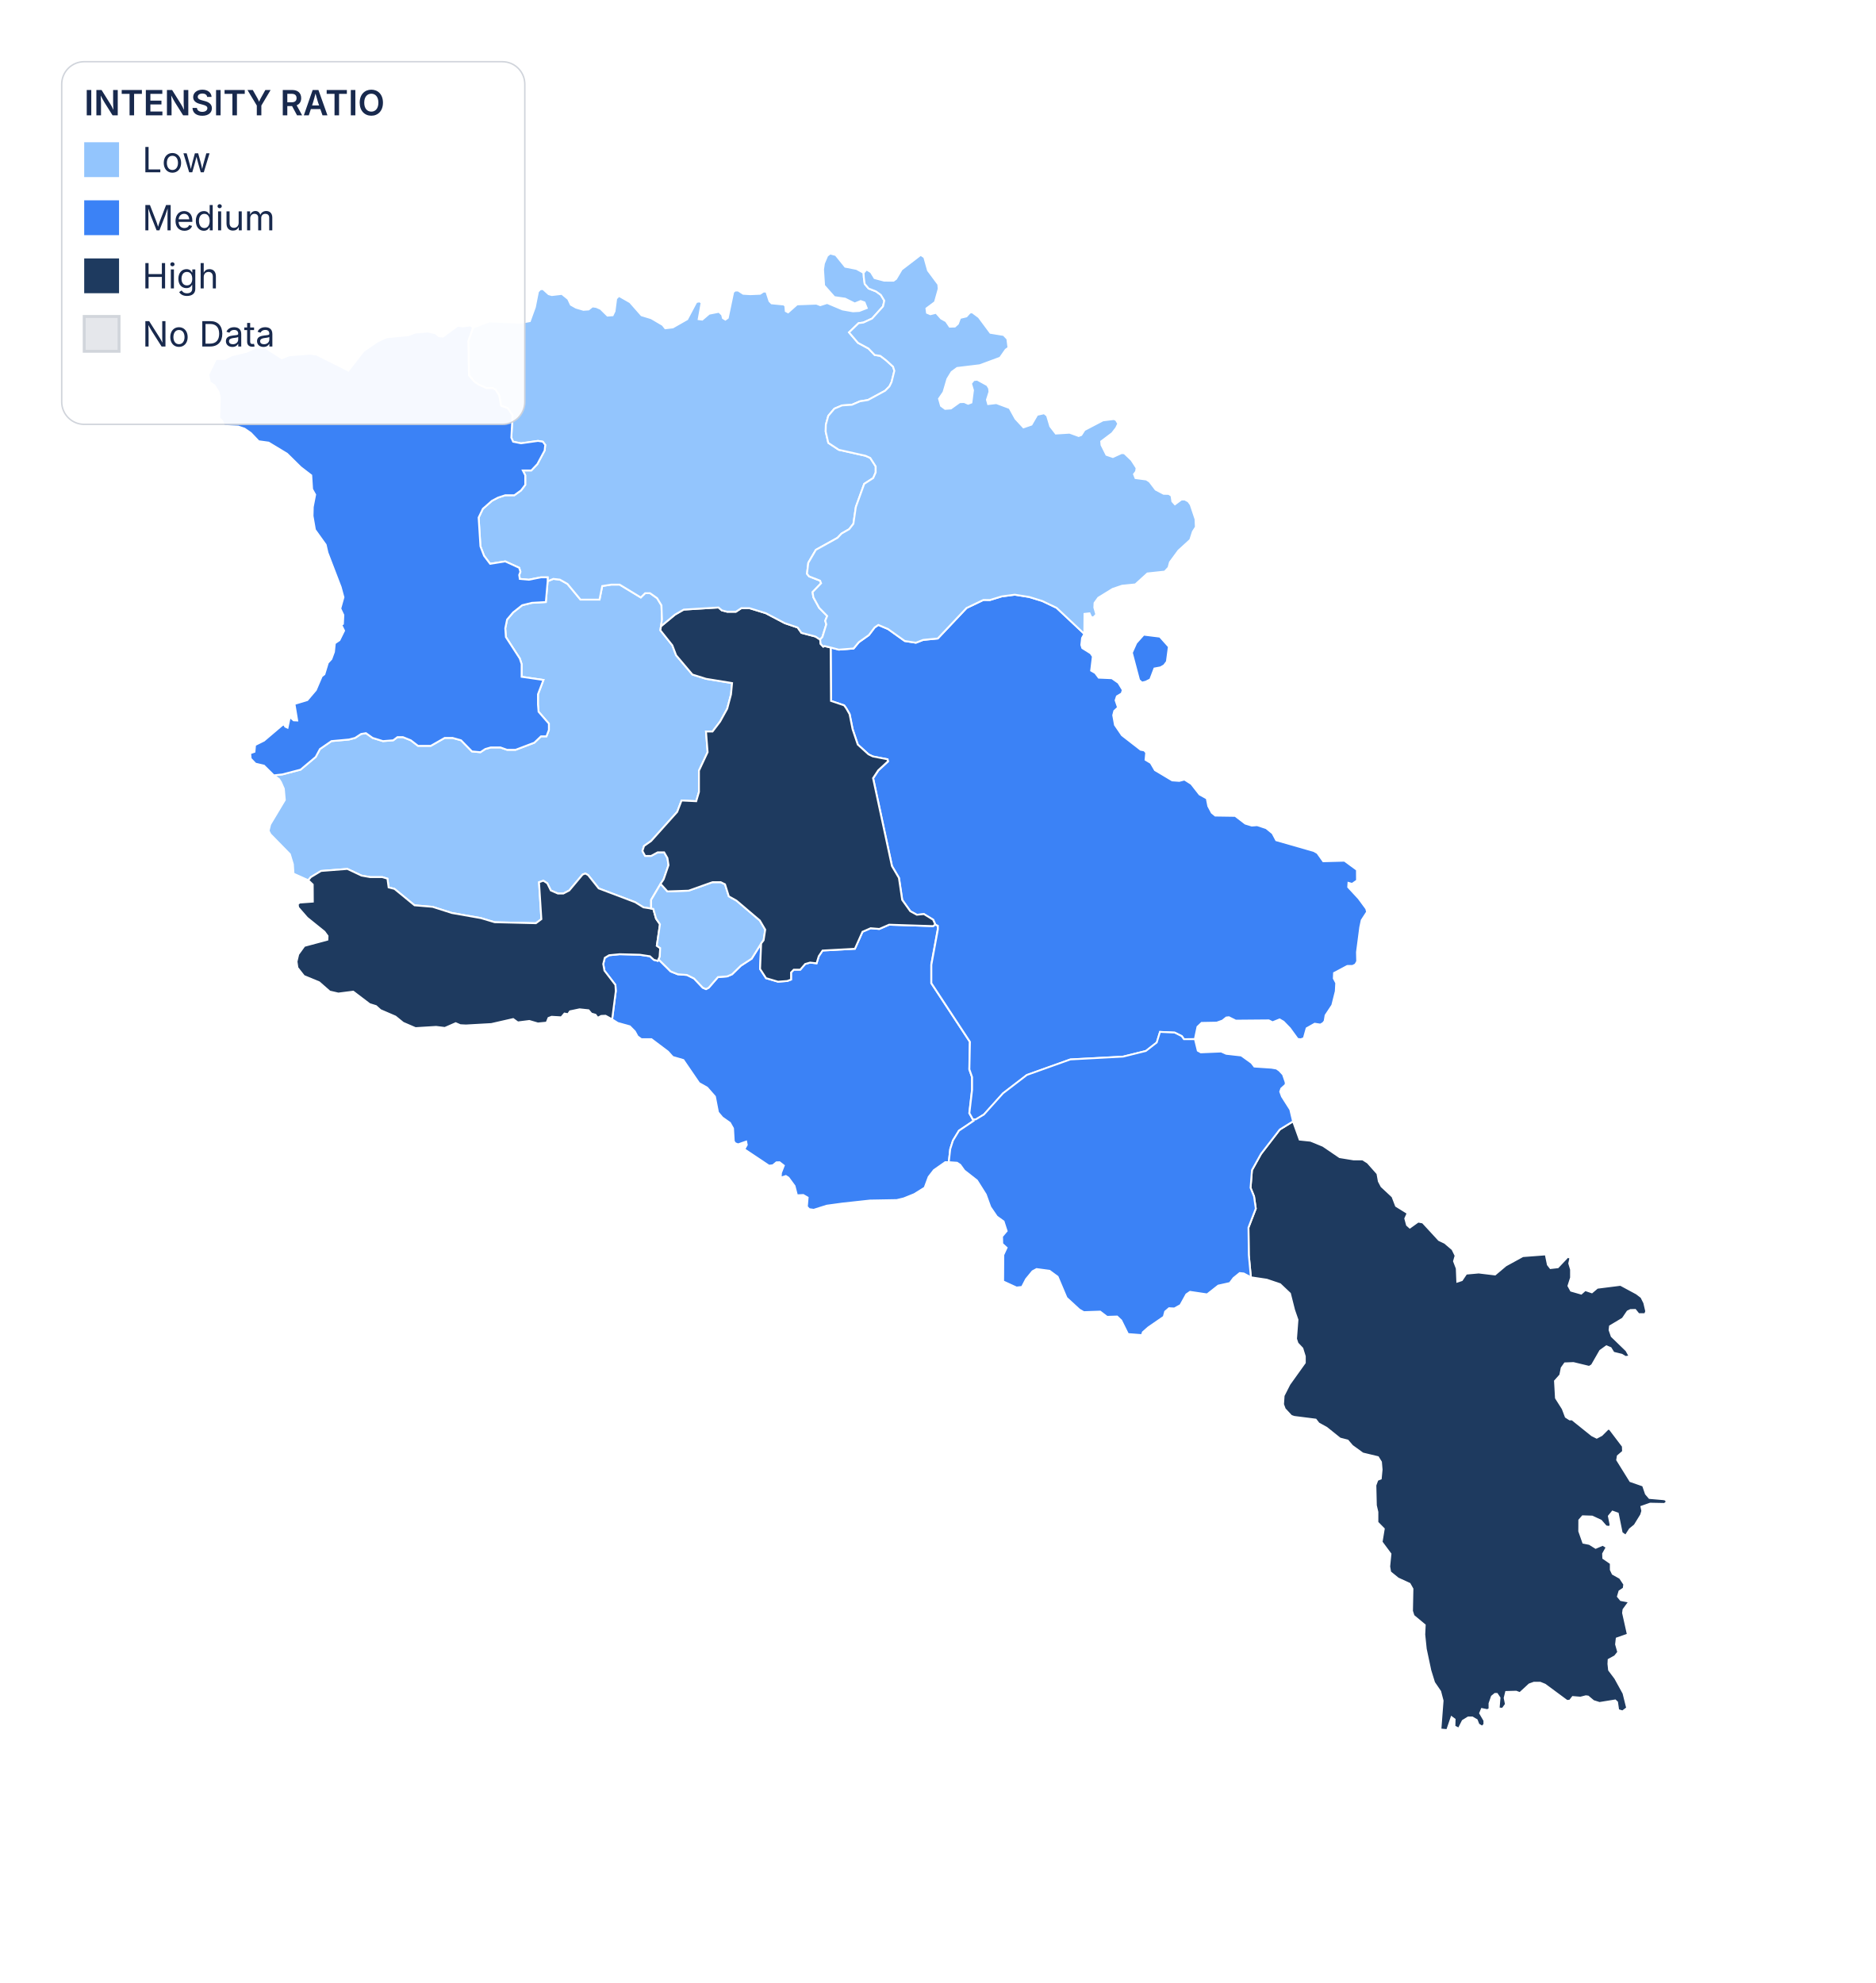
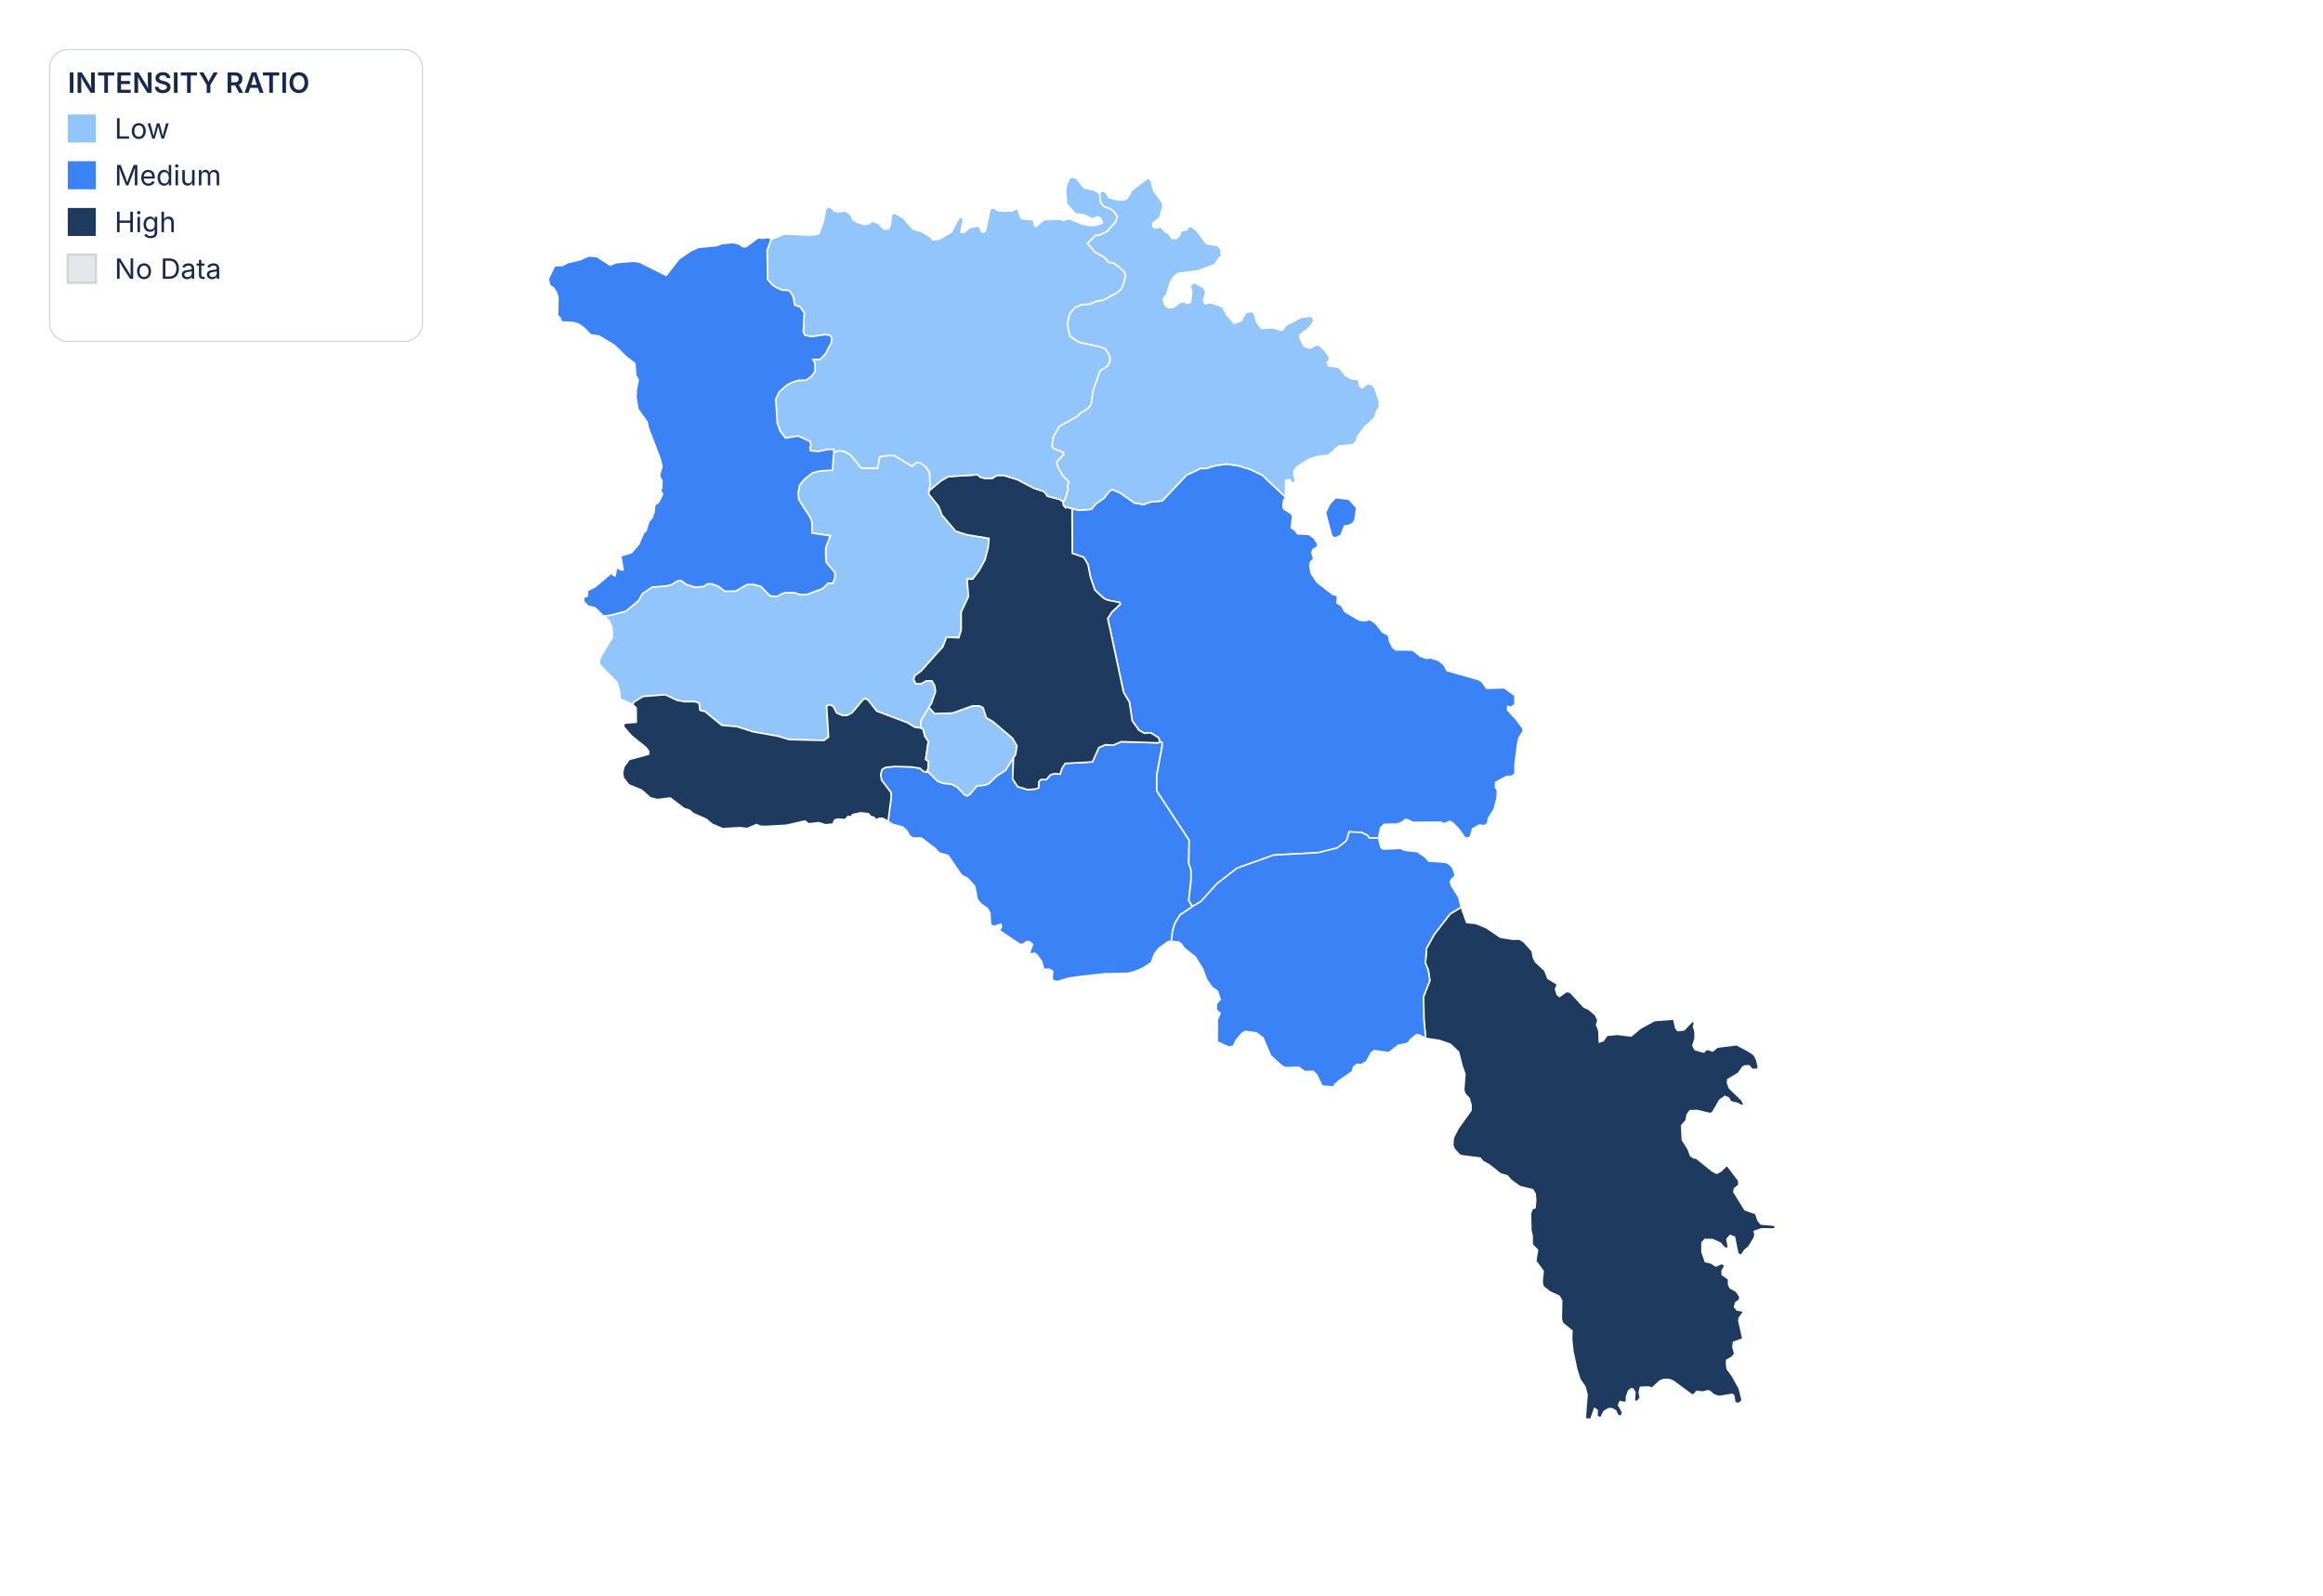
- <svg xmlns="http://www.w3.org/2000/svg" width="646" height="683" viewBox="0 0 646 683">
-   <g transform="translate(65.40,69.10)">
-     <svg version="1.1" viewBox="-10 412.14 812 821.86" preserveAspectRatio="xMidYMid meet" width="515" height="545">
+ <svg xmlns="http://www.w3.org/2000/svg" width="994" height="683" viewBox="0 0 994 683">
+   <g transform="translate(100.20,69.09)">
+     <svg version="1.1" viewBox="-10 412.14 812 821.86" preserveAspectRatio="xMidYMid meet" width="794" height="545">
      <defs>
		

		

		
		

	</defs>
      <g>
        <path id="AM-AG" d="M184.28,600.1L187.36,598.84L190.9,599.23L195.03,601.55L202.11,610.09L212.44,610.09L213.91,602.72L218.93,601.94L223.36,601.94L234.86,608.92L237.22,606.6L239.88,606.6L243.72,609.31L246.08,613.19L246.37,620.95L245.82,624.56L245.82,624.56L245.49,626.76L251.98,634.9L254.04,640.32L262.89,650.78L270.27,653.1L284.43,655.42L283.84,661.62L281.78,669.35L277.94,676.31L273.81,681.73L270.27,681.73L271.15,692.94L266.44,702.98L266.44,714.56L264.96,719.58L256.99,719.2L254.63,725.37L240.47,741.18L236.63,743.88L235.75,746.58L237.22,749.28L240.47,749.28L244.01,747.35L247.55,747.35L249.32,750.43L249.91,754.29L247.26,761.99L245.6,764.46L245.6,764.46L240.47,773.16L240.47,777.87L240.47,777.87L236.31,777.22L231.84,774.44L212,766.93L206.25,759.69L204.75,758.85L203.26,759.41L196.01,768.04L192.81,769.71L189.83,769.71L185.99,768.04L184.07,764.14L181.94,762.75L179.59,763.58L180.87,783.62L177.88,785.84L155.49,785.29L148.03,783.06L132.25,780.28L121.8,776.94L111.99,776.11L101.11,767.2L97.91,766.37L97.27,761.64L94.5,760.8L87.89,760.8L83.2,759.97L75.52,756.35L61.23,757.46L55.69,760.8L54.29,762.49L54.29,762.49L46.27,758.9L45.94,753.79L44.29,748.32L33.71,737.51L32.76,735.65L33.59,732.23L41.56,718.92L41.02,712.8L39.48,709.28L38.45,707.63L35.56,705.52L35.56,705.52L40.24,705.01L50.1,702.43L58.32,695.54L60.63,691.23L66.88,686.93L76.41,686.06L79.7,685.2L82.99,683.05L85.62,682.62L89.24,685.2L94.83,686.93L100.42,686.49L102.72,684.77L105.68,684.77L109.96,686.49L113.9,689.51L120.81,689.51L128.37,685.2L132.65,685.2L137.25,686.49L143.17,692.53L147.77,692.96L150.4,691.23L153.36,690.37L158.63,690.37L162.24,691.66L166.85,691.66L177.04,687.79L180.66,684.34L183.62,684.34L184.94,680.89L184.94,677.45L179.34,670.98L179.02,667.1L179.02,661.49L181.98,653.73L170.14,652.01L170.14,645.1L169.15,642.08L161.59,630.42L161.26,625.67L162.24,620.92L165.53,617.03L170.47,613.14L175.73,611.84L183.29,611.41z" class="_mapPath_1shkr_3" style="stroke: rgb(255, 255, 255); stroke-width: 1; fill: rgb(147, 197, 253);" />
        <path id="AM-AR" d="M233.07,847.25L231.64,844.6L228.91,841.82L222.33,839.98L219.29,838.02L219.29,838.02L221.28,822.66L221.07,819.33L215.1,811.55L214.46,807.94L215.31,804.61L217.65,803.22L223.41,802.66L234.29,802.94L239.83,803.77L241.97,805.72L244.1,806.27L244.49,805.46L244.49,805.46L251.09,812.01L254.93,813.55L259.94,813.93L263.78,815.85L268.5,820.84L270.27,821.61L271.75,820.84L276.76,815.08L281.78,814.7L284.43,813.55L289.15,808.93L295.06,805.09L300.22,796.82L300.22,796.82L299.63,810.66L302.87,815.66L309.37,817.58L314.38,817.2L316.45,816.43L316.45,812.58L317.92,811.05L321.46,811.05L324.12,807.97L326.77,807.2L330.31,807.59L331.5,803.74L333.56,800.67L351.12,799.71L355.25,790.48L359.67,788.55L364.39,788.94L369.71,786.63L393.6,787.4L394.74,786.51L394.74,786.51L396.11,787.21L396.11,789.13L392.57,808.36L392.57,818.35L413.52,850.21L413.23,865.17L414.7,869.39L414.7,876.28L413.23,888.93L415.21,892.47L415.21,892.47L415.59,893.14L407.62,898.5L404.37,903.85L402.9,908.45L402.11,915.59L402.11,915.59L400.2,915.59L394.03,919.9L391.18,923.59L389.01,929.43L383.34,932.96L377.62,935.27L373.85,936.17L359.26,936.43L344.35,938.06L335.83,939.22L328.77,941.45L326.31,941.11L325.05,939.78L325.47,934.81L323.1,933.43L319.66,933.58L318.35,928.51L315.05,924L313.63,923.1L310.83,924.04L310.99,921.44L312.54,917.44L310.22,915.63L308.52,915.68L306.57,917.27L304.49,917.51L291.1,908.57L292.42,906.2L292.08,904.4L287.7,905.92L286.11,905.31L285.36,904.23L284.95,897.23L283.27,894.24L279.15,891.33L276.79,888.52L275.13,879.97L270.89,875.12L266.52,872.64L257.96,860.12L252.2,858.45L249.62,855.56L240.63,848.79L235.16,848.79z" class="_mapPath_1shkr_3" style="stroke: rgb(255, 255, 255); stroke-width: 1; fill: rgb(59, 130, 246);" />
        <path id="AM-AV" d="M54.29,762.49L55.69,760.8L61.23,757.46L75.52,756.35L83.2,759.97L87.89,760.8L94.5,760.8L97.27,761.64L97.91,766.37L101.11,767.2L111.99,776.11L121.8,776.94L132.25,780.28L148.03,783.06L155.49,785.29L177.88,785.84L180.87,783.62L179.59,763.58L181.94,762.75L184.07,764.14L185.99,768.04L189.83,769.71L192.81,769.71L196.01,768.04L203.26,759.41L204.75,758.85L206.25,759.69L212,766.93L231.84,774.44L236.31,777.22L240.47,777.87L240.47,777.87L241.65,778.06L243.14,783.34L245.27,786.4L243.56,798.07L245.38,799.33L245.16,804.05L244.49,805.46L244.49,805.46L244.1,806.27L241.97,805.72L239.83,803.77L234.29,802.94L223.41,802.66L217.65,803.22L215.31,804.61L214.46,807.94L215.1,811.55L221.07,819.33L221.28,822.66L219.29,838.02L219.29,838.02L215.72,836.07L213.35,836.17L211.48,837.18L210.24,835.53L208.03,834.9L206.5,833.09L201.62,832.57L196.41,833.67L195.35,835.21L193.42,834.88L191.69,836.93L186.43,836.63L184.74,837.28L183.72,839.81L178.97,840.27L174.32,838.9L168.07,839.69L165.56,837.87L153.69,840.58L139.92,841.35L136.84,841.2L134.34,840.12L128.45,842.7L123.71,842.12L112.51,842.8L105.8,839.91L101.62,836.52L93.5,833.02L91.08,830.84L87.61,829.76L78.7,822.99L70.61,824.02L65.94,822.94L60.21,817.91L51.93,814.49L48.41,810L47.92,806.66L48.85,802.73L52.16,798.15L64.67,794.78L64.76,792.77L63.07,790.45L53.66,782.85L48.8,777.27L48.56,775.57L49.51,774.64L56.77,774.11L56.71,764.81z" class="_mapPath_1shkr_3" style="stroke: rgb(255, 255, 255); stroke-width: 1; fill: rgb(30, 58, 95);" />
        <path id="AM-ER" d="M240.47,777.87L240.47,773.16L245.6,764.46L245.6,764.46L249.32,768.54L260.83,768.15L273.81,763.53L278.24,763.53L280.6,764.69L282.66,771.23L286.79,773.54L299.48,784.32L302.43,789.32L301.55,795.09L300.22,796.82L300.22,796.82L295.06,805.09L289.15,808.93L284.43,813.55L281.78,814.7L276.76,815.08L271.75,820.84L270.27,821.61L268.5,820.84L263.78,815.85L259.94,813.93L254.93,813.55L251.09,812.01L244.49,805.46L244.49,805.46L245.16,804.05L245.38,799.33L243.56,798.07L245.27,786.4L243.14,783.34L241.65,778.06z" class="_mapPath_1shkr_3" style="stroke: rgb(255, 255, 255); stroke-width: 1; fill: rgb(147, 197, 253);" />
        <path id="AM-GR" d="M509.02,654.68l-2.02,0.47l-1.54,-1.4l-3.92,-14.8l2.37,-5.3l4.04,-4.52l8.78,1.09l4.87,5.45l-1.07,8.1l-1.54,2.02l-1.9,1.09l-3.32,0.62l-2.25,5.92L509.02,654.68zM339.31,636.45l3.06,0.81l8.04,-0.62l2.84,-3.42l5.45,-3.86l3.12,-4.12l2.02,-1.4l5.27,2.23l9.1,6.5l6.05,0.94l3.93,-1.53l7.95,-0.77l15.63,-16.57l9.14,-4.37l3.52,0.05l6.43,-1.97l7.1,-0.93l7.81,1.24l7.1,2.18l7.81,3.73l15.05,14.14l0,0l-1.26,2.25l-0.41,3.72l0.55,1.74l4.53,2.83l1.19,1.71l-0.93,7.69l2.22,1.29l1.92,2.55l7.12,0.31l3.56,2.49l2.37,3.89l-0.59,1.87l-2.61,1.56l-0.71,2.18l1.31,3.89l-2.02,1.87l-0.59,2.33l0.95,5.29l3.82,5.6l10.14,7.86l1.98,0.37l1.03,1.2l-0.36,3.89l2.85,1.71l2.26,3.89l9.38,5.59l3.84,0.27l2.81,-0.73l3.68,2.33l4.51,5.75l3.92,2.17l0.83,4.19l1.9,3.57l1.9,1.55l10.8,0.16l5.48,4.19l3.56,1.09l2.9,-0.23l4.91,1.62l3.44,2.79l1.99,3.76l20.46,5.86l1.9,1.09l3.19,4.48l11.52,-0.3l6.77,4.96l0.03,5.79l-2.67,1.84l-1.96,-0.56l-0.14,2.31l5.68,6.13l4.11,5.59l0.46,1.73l-2.92,4.51l-0.81,3.84l-1.76,13.5l0.11,5.01l-0.95,1.7l-1.54,0.77l-2.89,0.03l-7.18,3.81l-0.13,2.97l1.31,2.47l-0.24,4.48l-1.9,7.57l-3.63,5.48l-0.52,3.14l-0.85,1.08l-1.44,0.84l-3.1,-0.48l-4.39,2.49l-1.5,5.36l-1.66,0.62l-1.7,-0.2l-4.24,-5.82l-3.44,-3.55l-2.14,-1.23l-3.8,1.54l-2.07,-1.03l-17.96,0.15l-3.68,-1.85l-1.42,0.15l-2.14,1.7l-3.09,1.08l-8.19,0.15l-2.24,2.14l-1.43,6.66l-5.87,0.08l0,0l-1.18,-1.66l-3.84,-1.92l-7.97,-0.38l-1.77,5.76l-5.9,4.6l-12.39,3.07l-28.62,1.54l-23.6,8.43l-12.98,9.97l-10.33,11.49l-4.43,2.68l-1.55,0.1l0,0l-1.99,-3.55l1.48,-12.64v-6.9l-1.48,-4.22l0.3,-14.96l-20.95,-31.86v-9.99l3.54,-19.23v-1.92l-1.37,-0.7l0,0l-1.14,-2.57l-5.02,-3.08l-3.83,0.39l-3.54,-1.92l-4.42,-6.16l-1.77,-11.94l-3.8,-6.44l-10.24,-47.71l2.82,-4.27l5.24,-4.86l-0.22,-1.13l-7.97,-1.54l-2.36,-1.16l-5.82,-5.29l-2.82,-8.36l-1.63,-8.17l-1.78,-3.11l-1.19,-1.67l-7.12,-2.41l-0.19,-28.99l0,0L339.31,636.45z" class="_mapPath_1shkr_3" style="stroke: rgb(255, 255, 255); stroke-width: 1; fill: rgb(59, 130, 246);" />
        <path id="AM-KT" d="M337.94,636.11L338.13,665.1L345.26,667.51L346.44,669.17L348.22,672.28L349.85,680.45L352.67,688.81L358.49,694.1L360.85,695.25L368.82,696.8L369.04,697.93L363.8,702.79L360.98,707.07L371.22,754.78L375.02,761.22L376.79,773.16L381.21,779.32L384.75,781.24L388.59,780.86L393.6,783.94L394.74,786.51L394.74,786.51L393.6,787.4L369.71,786.63L364.39,788.94L359.67,788.55L355.25,790.48L351.12,799.71L333.56,800.67L331.5,803.74L330.31,807.59L326.77,807.2L324.12,807.97L321.46,811.05L317.92,811.05L316.45,812.58L316.45,816.43L314.38,817.2L309.37,817.58L302.87,815.66L299.63,810.66L300.22,796.82L300.22,796.82L301.55,795.09L302.43,789.32L299.48,784.32L286.79,773.54L282.66,771.23L280.6,764.69L278.24,763.53L273.81,763.53L260.83,768.15L249.32,768.54L245.6,764.46L245.6,764.46L247.26,761.99L249.91,754.29L249.32,750.43L247.55,747.35L244.01,747.35L240.47,749.28L237.22,749.28L235.75,746.58L236.63,743.88L240.47,741.18L254.63,725.37L256.99,719.2L264.96,719.58L266.44,714.56L266.44,702.98L271.15,692.94L270.27,681.73L273.81,681.73L277.94,676.31L281.78,669.35L283.84,661.62L284.43,655.42L270.27,653.1L262.89,650.78L254.04,640.32L251.98,634.9L245.49,626.76L245.82,624.56L245.82,624.56L253.45,618.23L258.17,615.52L277.06,614.36L278.83,615.91L281.78,616.68L286.5,616.68L289.45,614.74L293.88,614.74L302.73,617.46L313.05,622.88L320.04,625.25L322.1,628.15L329.67,630.14L332.25,631.78L332.25,631.78L332.51,634.12L333.94,635.64L334.61,635.29L334.61,635.29z" class="_mapPath_1shkr_3" style="stroke: rgb(255, 255, 255); stroke-width: 1; fill: rgb(30, 58, 95);" />
        <path id="AM-LO" d="M355.98,435.25L356.45,438.65L358.58,441.16L362.6,442.73L365.2,444.61L367.09,447.74L366.39,450.87L360.47,457.45L355.74,459.64L353.14,459.96L347.93,464.97L352.79,470.65L358.49,473.72L361.87,477.25L364.9,477.72L368.11,480.17L371.84,483.58L372.56,485.82L371.04,491.94L369.89,494.29L367.57,496.64L358.23,501.7L353.86,502.41L349.5,504.29L344.16,504.64L339.98,506.4L336.68,510.28L335.35,515.1L335.26,518.86L336.68,524.97L342.38,528.73L356.89,531.98L359.47,533.15L362.41,537.73L362.41,541.02L361.07,544.07L356.18,547.24L351.64,559.79L350.3,568.94L347.99,571.87L343.89,574.21L341.67,576.55L329.92,583.07L325.82,590.1L325.11,596.07L326.27,597.48L332.23,599.82L332.77,601.22L328.14,606.02L328.58,608.83L331.73,614.57L336.07,618.98L335.01,621.56L335.59,623.54L333.49,630.37L332.25,631.78L332.25,631.78L329.67,630.14L322.1,628.15L320.04,625.25L313.05,622.88L302.73,617.46L293.88,614.74L289.45,614.74L286.5,616.68L281.78,616.68L278.83,615.91L277.06,614.36L258.17,615.52L253.45,618.23L245.82,624.56L245.82,624.56L246.37,620.95L246.08,613.19L243.72,609.31L239.88,606.6L237.22,606.6L234.86,608.92L223.36,601.94L218.93,601.94L213.91,602.72L212.44,610.09L202.11,610.09L195.03,601.55L190.9,599.23L187.36,598.84L184.28,600.1L184.28,600.1L184.28,598L180.66,598L174.08,599.3L169.15,598.87L168.82,596.71L169.48,594.98L168.82,592.81L161.26,589.35L153.04,590.65L149.75,586.32L147.77,581.13L146.79,565.54L149.09,560.77L154.02,556.44L157.31,554.71L161.26,553.41L166.19,553.41L169.81,550.8L172.11,547.77L172.11,542.57L170.79,539.96L175.4,539.96L178.69,536.49L182.63,529.12L182.96,526.08L181.65,524.34L179.02,523.91L169.81,525.21L165.53,524.34L164.55,522.17L165.2,510.02L162.57,506.11L158.96,504.8L157.97,499.16L156,496.11L154.35,495.24L151.06,495.24L147.12,493.51L144.49,491.77L141.53,488.29L141.2,469.59L143.74,462.41L143.74,462.41L152.59,459.02L169.85,459.74L174.61,458.88L177.35,451.33L179.04,442.84L180.34,441.53L181.77,441.48L184.83,444.24L186.56,444.72L191.98,444.09L195.39,446.84L196.88,449.99L199.69,451.56L203.7,452.74L206.52,452.54L208.58,450.89L210.63,451.16L213.02,452.2L216.76,455.88L219.57,455.69L220.61,453.52L221.5,446.65L222.99,445.17L229.01,448.6L235.25,455.69L240.54,457.3L246.73,460.95L248.15,462.76L252.25,462.29L260.06,457.84L265.02,448.5L266.71,448.15L267.87,448.85L266.27,457.81L268.23,458.05L271.96,454.86L277.31,453.8L279,455.45L279.44,457.22L280.78,458.05L282.11,457.1L285.05,443.07L286.12,442.25L287.72,442.25L290.48,444.02L294.31,444.25L299.65,444.02L301.43,442.84L303.03,442.84L304.72,448.03L305.88,449.21L312.59,449.86L313.33,450.63L313.57,453.43L314.85,454.11L319.74,449.77L330.23,449.39L332.31,450.22L336.04,449.02L344.42,452.54L350.08,453.54L353.5,453.35L357.58,451.78L356.35,448.7L354.26,447.94L351.03,449.26L345.85,446.67L339.97,445.8L334.41,439.51L333.84,430.83L334.32,427.55L336.08,423.4L337.69,422.14L340.73,422.96L345.86,429.32L351.98,430.51L355.83,432.65z" class="_mapPath_1shkr_3" style="stroke: rgb(255, 255, 255); stroke-width: 1; fill: rgb(147, 197, 253);" />
        <path id="AM-SH" d="M64.73,584.59L63.74,580.28L57.92,572.16L56.62,564.65L56.74,559.8L58.04,553.08L56.38,550.11L55.91,542.6L50.21,538.21L42.73,530.85L32.74,524.82L27.34,524.08L23.11,519.63L19.69,517.27L16.28,516.1L8.57,515.76L7.58,513.06L5.95,511.5L6.25,500.13L5.51,497.19L3.28,493.66L0.91,492.19L0,487.91L4.17,479.41L8.98,479.42L12.56,477.48L20.73,475.52L26.07,473.16L31.33,473.55L39.9,479.05L43.76,477.48L55.17,476.55L58.89,477.08L76.07,485.72L84.33,475.1L91.91,469.9L96.72,467.66L108.59,466.49L112.3,465.11L119.27,464.52L123.42,465.5L125.21,467.07L127.43,467.27L135.44,461.38L138.26,461.77L142.41,461.18L143.74,462.41L143.74,462.41L141.2,469.59L141.53,488.29L144.49,491.77L147.12,493.51L151.06,495.24L154.35,495.24L156,496.11L157.97,499.16L158.96,504.8L162.57,506.11L165.2,510.02L164.55,522.17L165.53,524.34L169.81,525.21L179.02,523.91L181.65,524.34L182.96,526.08L182.63,529.12L178.69,536.49L175.4,539.96L170.79,539.96L172.11,542.57L172.11,547.77L169.81,550.8L166.19,553.41L161.26,553.41L157.31,554.71L154.02,556.44L149.09,560.77L146.79,565.54L147.77,581.13L149.75,586.32L153.04,590.65L161.26,589.35L168.82,592.81L169.48,594.98L168.82,596.71L169.15,598.87L174.08,599.3L180.66,598L184.28,598L184.28,600.1L184.28,600.1L183.29,611.41L175.73,611.84L170.47,613.14L165.53,617.03L162.24,620.92L161.26,625.67L161.59,630.42L169.15,642.08L170.14,645.1L170.14,652.01L181.98,653.73L179.02,661.49L179.02,667.1L179.34,670.98L184.94,677.45L184.94,680.89L183.62,684.34L180.66,684.34L177.04,687.79L166.85,691.66L162.24,691.66L158.63,690.37L153.36,690.37L150.4,691.23L147.77,692.96L143.17,692.53L137.25,686.49L132.65,685.2L128.37,685.2L120.81,689.51L113.9,689.51L109.96,686.49L105.68,684.77L102.72,684.77L100.42,686.49L94.83,686.93L89.24,685.2L85.62,682.62L82.99,683.05L79.7,685.2L76.41,686.06L66.88,686.93L60.63,691.23L58.32,695.54L50.1,702.43L40.24,705.01L35.56,705.52L35.56,705.52L30.23,700.25L25.61,699.17L23.02,696.46L22.75,693.55L25.07,692.74L25.4,689.08L30.27,686.66L40.12,678.29L41.17,677.85L41.76,679.06L43.03,679.66L44.27,673.84L46.35,675.66L48.29,675.75L46.8,666.76L53.77,664.66L58.4,659.21L61.6,651.74L63.03,650.65L64.93,644.42L66.82,642.39L68.25,638.5L68.72,633.82L71.22,632.11L73.75,626.97L72.22,623.81L73.11,623.3L73.35,618.46L71.69,614.96L73.41,608.83L71.9,603.26z" class="_mapPath_1shkr_3" style="stroke: rgb(255, 255, 255); stroke-width: 1; fill: rgb(59, 130, 246);" />
        <path id="AM-SU" d="M589.64,995.88L587.38,986.93L582.03,981.86L574.79,979.41L566.16,978.11L566.16,978.11L565.03,966.07L564.84,951.11L568.82,940.81L567.87,934.18L565.98,929.52L566.74,919.94L571.66,911.09L581.9,897.82L589.06,893.44L589.06,893.44L592.63,903.34L598.57,903.96L605.33,906.73L614.36,912.87L621.95,914.11L626.81,914.11L629.54,915.81L634.87,921.81L635.62,925.98L637.08,928.76L643.04,934.33L644.97,939.37L651.28,943.3L649.98,946.2L650.93,949.73L652.47,951.12L656.98,947.89L659.48,948.35L668.26,957.88L671.46,959.41L675.62,962.94L677.31,966.39L676.45,969.39L677.94,973.29L678.23,980.48L680.72,979.67L683.1,976.14L689.86,975.53L698.76,976.6L704.58,971.69L713.83,966.63L726.27,965.69L727.42,971.28L728.85,973.12L732.85,972.67L738.22,966.98L739.65,967.59L739.02,970.58L740,973.89L740,978.34L738.58,982.78L740,985.39L745.54,986.98L747.7,985.06L751.33,986.29L754.27,983.81L766.87,982.22L775.61,986.93L778.22,988.92L779.76,991.99L780.83,996.58L780.24,998.12L776.68,998.12L774.85,995.84L772.3,995.89L770.72,996.66L768.1,1000.52L761.15,1004.68L760.92,1006.76L762.1,1010.15L770.08,1017.87L771.85,1021.08L769.58,1021.37L767.58,1020.18L763.08,1019.08L761.5,1016.53L759.22,1015.58L755.85,1018.02L751.36,1025.84L749.87,1026.75L741.32,1024.68L736.68,1024.85L734.93,1027.33L734.16,1031.21L731.29,1034.43L731.81,1043.69L735.49,1049.5L737.16,1053.93L739.29,1055.31L740.59,1055.28L751.36,1063.93L753.96,1065.23L756.66,1063.8L760.04,1060.4L761,1060.48L768.14,1069.89L768.25,1072.73L765.4,1075.18L765.05,1077.31L772.19,1088.8L779.12,1091.21L780.67,1095.73L782.59,1097.96L790.28,1098.63L791.41,1098.92L792,1100.13L790.78,1101.19L782.97,1101.04L778.22,1102.71L778.7,1105L778.05,1107.15L774.6,1112.75L771.95,1114.91L769.68,1118.42L767.54,1116.9L765.4,1106.38L762.55,1105.35L760.54,1107.82L761.49,1112.63L760.89,1113.7L758.99,1113.39L756.27,1110.28L751.49,1108.05L746.33,1107.89L744.49,1109.99L744.46,1116.02L746.65,1122.26L750,1122.92L753.38,1125.04L757.24,1123.39L759.38,1124.71L757.42,1128.22L757.51,1130.64L761.59,1133.44L761.61,1136.97L762.64,1139.17L766.61,1141.4L768.9,1144.84L768.6,1147.06L766.29,1148.61L765.45,1151.46L767.05,1153.4L771.62,1154.27L768.49,1158.57L768.25,1160.4L770.86,1172.12L764.81,1174.24L764.45,1177.44L765.64,1181.69L763.84,1183.92L760.42,1185.8L760.3,1188.08L760.66,1191.42L763.98,1195.83L768.49,1204.03L770.47,1212.01L767.98,1213.86L765.63,1213.14L765.01,1208.86L764,1207.9L755.45,1209.28L752.17,1208.24L749.25,1205.78L748.07,1205.63L745.12,1206.39L740.95,1206.04L739.41,1208.01L737.81,1208.17L725.88,1199.35L723.27,1198.29L719.83,1198.29L717.34,1199.2L712.23,1203.91L710.21,1203.15L704.75,1203.3L703.95,1206.55L704.64,1209.98L702.86,1212.41L700.72,1212.26L701.19,1206.49L699.77,1204.37L698.7,1204.37L697.04,1205.73L695.73,1209.53L695.73,1212.56L694.55,1213.17L691.58,1212.56L690.63,1214.84L692.95,1218.82L692.95,1220.94L691.76,1222.16L689.74,1220.94L689.01,1219.08L689.01,1219.08L688.81,1218.55L688.81,1218.55L686.42,1217.15L684.16,1217.15L681.2,1218.97L679.06,1223.22L676.69,1222.01L676.8,1218.21L675.14,1217L672.75,1224L669.09,1223.68L670.28,1208.04L668.97,1203.03L665.65,1198.17L663.63,1191.64L661.14,1179.93L660.33,1172.14L660.57,1166.96L654.49,1161.91L653.66,1159.32L653.9,1147.3L652.36,1144.56L646.06,1141.66L641.82,1138.22L641.29,1135.21L641.97,1128.33L637.16,1121.85L638.34,1114.71L634.87,1111.19L634.87,1105.57L634.04,1101.99L633.78,1091.09L634.87,1088.14L636.69,1087.44L637.16,1082.55L636.81,1078.43L635.18,1075.78L626.9,1073.79L621.2,1069.66L618.71,1066.76L614.55,1065.69L607.31,1059.88L602.92,1057.44L601.35,1055.4L589.65,1053.92L588.07,1053.37L584.56,1049.6L583.63,1047.1L583.95,1042.41L587.1,1036.21L595.45,1024.54L595.45,1021.02L594.1,1016.7L591.49,1013.94L590.69,1011.53L591.47,1001.17z" class="_mapPath_1shkr_3" style="stroke: rgb(255, 255, 255); stroke-width: 1; fill: rgb(30, 58, 95);" />
        <path id="AM-TV" d="M475.7,628.71L460.66,614.57L452.85,610.84L445.75,608.66L437.95,607.42L430.85,608.35L424.42,610.32L420.9,610.27L411.76,614.64L396.13,631.2L388.18,631.97L384.25,633.5L378.2,632.57L369.1,626.07L363.84,623.84L361.82,625.24L358.71,629.36L353.25,633.22L350.42,636.63L342.37,637.26L339.31,636.45L339.31,636.45L334.61,635.29L334.61,635.29L333.94,635.64L332.51,634.12L332.25,631.78L332.25,631.78L333.49,630.37L335.59,623.54L335.01,621.56L336.07,618.98L331.73,614.57L328.58,608.83L328.14,606.02L332.77,601.22L332.23,599.82L326.27,597.48L325.11,596.07L325.82,590.1L329.92,583.07L341.67,576.55L343.89,574.21L347.99,571.87L350.3,568.94L351.64,559.79L356.18,547.24L361.07,544.07L362.41,541.02L362.41,537.73L359.47,533.15L356.89,531.98L342.38,528.73L336.68,524.97L335.26,518.86L335.35,515.1L336.68,510.28L339.98,506.4L344.16,504.64L349.5,504.29L353.86,502.41L358.23,501.7L367.57,496.64L369.89,494.29L371.04,491.94L372.56,485.82L371.84,483.58L368.11,480.17L364.9,477.72L361.87,477.25L358.49,473.72L352.79,470.65L347.93,464.97L353.14,459.96L355.74,459.64L360.47,457.45L366.39,450.87L367.09,447.74L365.2,444.61L362.6,442.73L358.58,441.16L356.45,438.65L355.98,435.25L355.98,435.25L355.83,432.65L357.44,430.83L359.82,432.27L361.8,435.5L367.03,436.89L372.08,436.93L373.5,435.92L376.49,430.83L386.86,422.88L388.8,424.2L390.81,431.36L396.39,438.88L396.61,441.3L394.59,448.51L389.95,451.98L390.26,454.35L392.1,455.13L395.19,454.35L397.98,457.49L400.59,458.91L402.61,461.89L405.4,461.81L407.06,460.32L408.26,457.13L411.69,456.31L413.53,454.27L414.77,454.03L418.39,456.71L424.7,465.21L431.89,466.39L433.9,468.51L434.5,473.3L433.02,474.36L429.96,478.73L418.9,482.81L406.64,484.29L403.64,486.48L401.33,490.27L399.23,497.42L396.78,501.01L397.88,504.88L400.1,506.52L403.27,506.3L408.03,502.88L410.45,502.8L412.61,503.76L414.4,503.07L415.27,496.39L414.19,492.72L415.67,490.87L417.56,490.67L422.98,493.65L423.99,495.37L424.17,497.26L422.81,501.57L423.46,503.92L427.92,503.39L435.1,506.06L438.3,511.86L442.66,516.58L447.02,515.07L450.11,509.74L453.87,508.9L455.48,510.21L457.2,516.01L460.22,519.92L467.71,519.46L472.63,521.26L474.06,520.71L475.8,518.01L485.82,512.77L491.72,512.04L492.91,512.53L494.11,514.55L492.99,516.9L490.79,519.72L484.86,524.18L485.03,526.14L487.7,531.47L491.23,532.67L495.95,530.51L497.45,530.64L501.31,534.32L504.09,538.62L503.8,540.5L502.67,541.99L503.5,544.1L509.38,544.88L511.16,546.05L514.42,550.36L518.75,552.63L521.54,552.7L523.02,553.64L523.5,556.77L524.92,558.34L528.42,555.75L530.26,555.75L532.16,556.77L533.45,558.54L536.08,566.43L536.26,570.66L534.66,573.16L533.23,577.61L526.82,583.47L522.19,589.79L521.42,592.68L519.35,594.87L509.97,595.88L503.44,601.82L496.2,602.55L491.1,604.27L483.27,609.1L481.25,611.91L481.13,614.41L482.2,618.15L480.54,619.87L479.35,619.4L478.52,617.53L475.79,617.84z" class="_mapPath_1shkr_3" style="stroke: rgb(255, 255, 255); stroke-width: 1; fill: rgb(147, 197, 253);" />
        <path id="AM-VD" d="M408.31,917.04L406.61,915.9L402.11,915.59L402.11,915.59L402.9,908.45L404.37,903.85L407.62,898.5L415.59,893.14L415.21,892.47L415.21,892.47L416.77,892.37L421.19,889.69L431.52,878.2L444.5,868.23L468.11,859.8L496.73,858.27L509.12,855.2L515.02,850.6L516.79,844.84L524.76,845.22L528.59,847.14L529.78,848.8L529.78,848.8L535.77,848.79L537.31,855.04L538.98,855.97L550.01,855.51L552.74,856.74L560.93,857.67L566.51,861.68L568.05,863.68L577.31,864.3L580.04,864.76L581.58,865.84L583.6,868L585.04,872.22L585.04,873.46L582.66,875.61L582.07,877.31L583.02,879.93L587.53,887.02L589.06,893.44L589.06,893.44L581.9,897.82L571.66,911.09L566.74,919.94L565.98,929.52L567.87,934.18L568.82,940.81L564.84,951.11L565.03,966.07L566.16,978.11L566.16,978.11L562.28,976.03L560.08,975.81L556.72,978.54L554.71,981.23L548.43,982.63L542.38,987.39L533.12,986.01L531.11,987.39L527.9,993.21L524.58,995.05L521.73,994.9L519.59,996.74L518.85,999.54L510.46,1005.32L507.49,1007.93L506.98,1009.51L499.41,1008.93L495.75,1001.54L493.52,999.41L488.05,999.58L484.32,996.74L475.42,997.04L473.05,995.67L466.04,989.23L461.21,977.81L456.83,974.58L449.79,973.63L447.58,974.83L444.06,979.12L441.88,983.34L438.9,983.67L431.63,980.33L431.72,965.95L433.52,962.07L431.15,959.92L431.03,955.93L433.55,952.98L431.87,947.77L428.18,945.11L424.66,939.94L422.19,933.13L417.4,925.52L410.54,920.15z" class="_mapPath_1shkr_3" style="stroke: rgb(255, 255, 255); stroke-width: 1; fill: rgb(59, 130, 246);" />
      </g>
    </svg>
  </g>
  <defs>
-     <clipPath id="lgd82r0dcrb">
-       <rect x="21" y="21" width="160" height="125.406" rx="8" ry="8" />
+     <clipPath id="lgzja6lzxeq">
+       <rect x="21" y="21" width="160" height="125.375" rx="8" ry="8" />
    </clipPath>
  </defs>
-   <g clip-path="url(#lgd82r0dcrb)">
-     <rect x="21" y="21" width="160" height="125.406" rx="8" ry="8" fill="rgba(255, 255, 255, 0.95)" stroke="rgba(24, 41, 77, 0.2)" stroke-width="1" />
+   <g clip-path="url(#lgzja6lzxeq)">
+     <rect x="21" y="21" width="160" height="125.375" rx="8" ry="8" fill="rgba(255, 255, 255, 0.95)" stroke="rgba(24, 41, 77, 0.2)" stroke-width="1" />
    <text x="29" y="31" font-size="12" font-weight="600" fill="#18294D" font-family="system-ui, -apple-system, BlinkMacSystemFont, sans-serif" dominant-baseline="hanging">INTENSITY RATIO</text>
    <rect x="29" y="49" width="12" height="12" fill="#93C5FD" />
    <text x="49" y="55" font-size="12" fill="#18294D" font-family="system-ui, -apple-system, BlinkMacSystemFont, sans-serif" dominant-baseline="middle">Low</text>
    <rect x="29" y="69" width="12" height="12" fill="#3B82F6" />
    <text x="49" y="75" font-size="12" fill="#18294D" font-family="system-ui, -apple-system, BlinkMacSystemFont, sans-serif" dominant-baseline="middle">Medium</text>
    <rect x="29" y="89" width="12" height="12" fill="#1E3A5F" />
    <text x="49" y="95" font-size="12" fill="#18294D" font-family="system-ui, -apple-system, BlinkMacSystemFont, sans-serif" dominant-baseline="middle">High</text>
    <rect x="29" y="109" width="12" height="12" fill="#E5E7EB" stroke="#d1d5db" stroke-width="1" />
    <text x="49" y="115" font-size="12" fill="#18294D" font-family="system-ui, -apple-system, BlinkMacSystemFont, sans-serif" dominant-baseline="middle">No Data</text>
  </g>
</svg>
